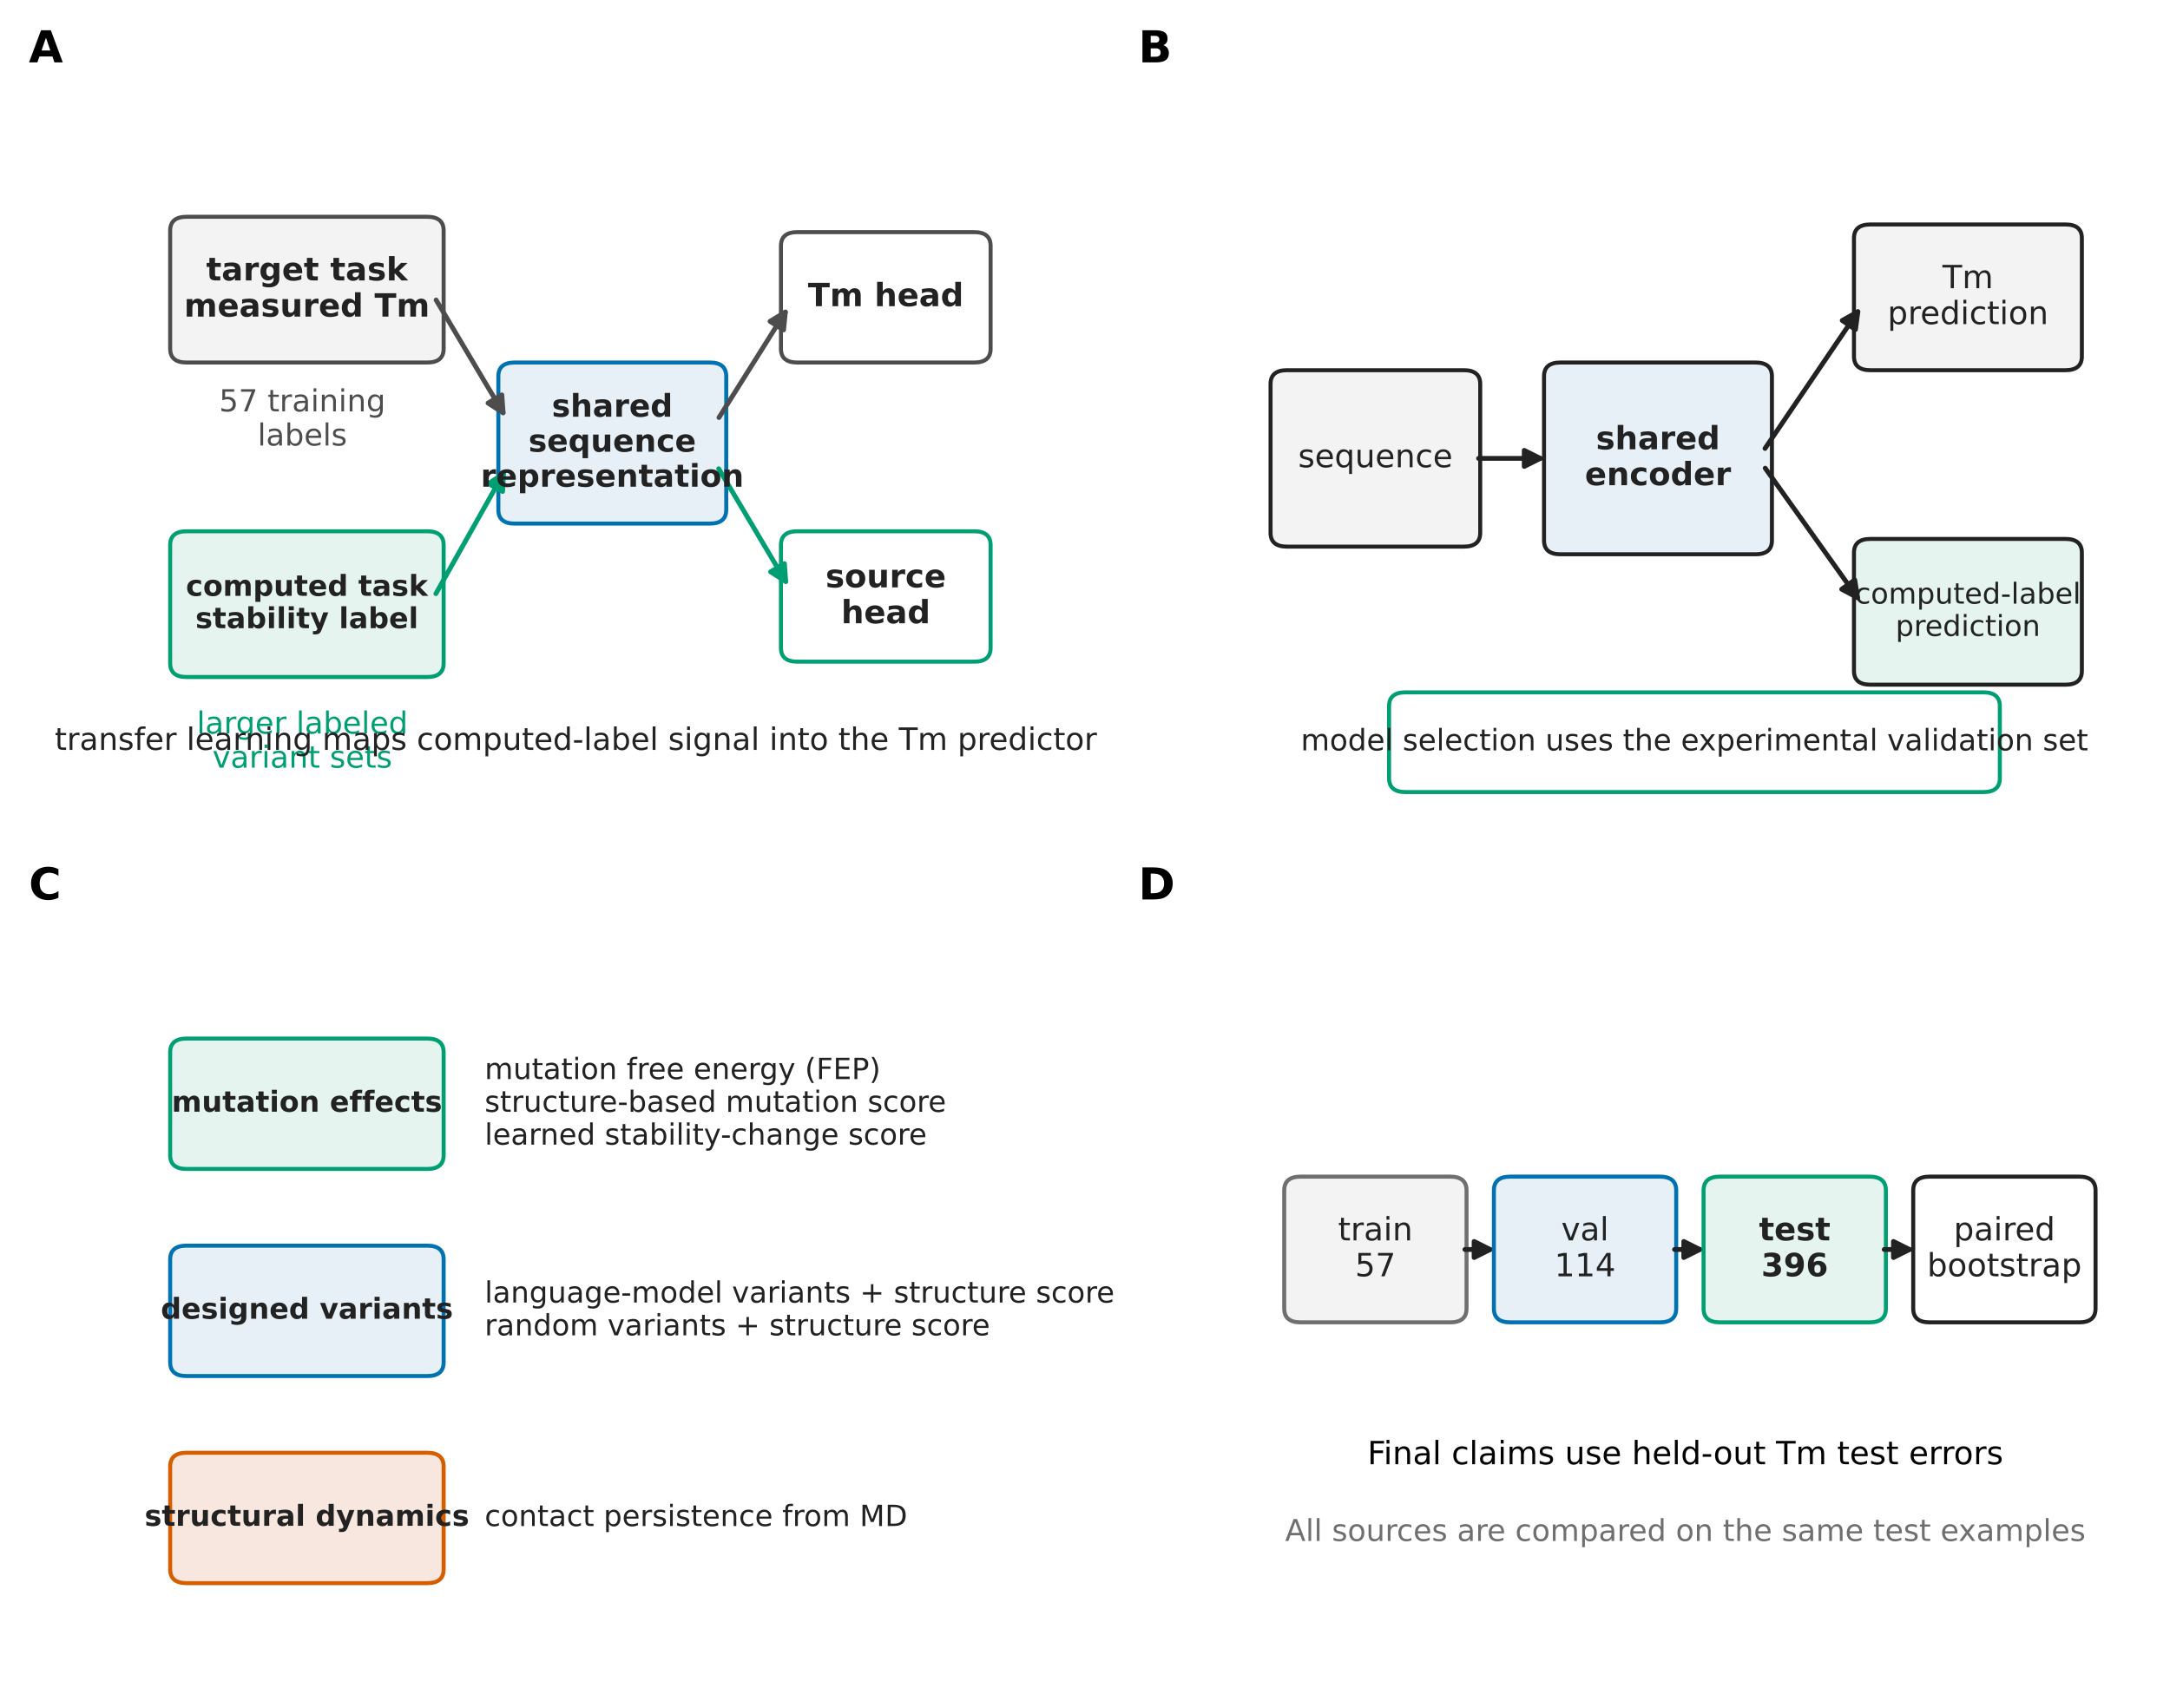
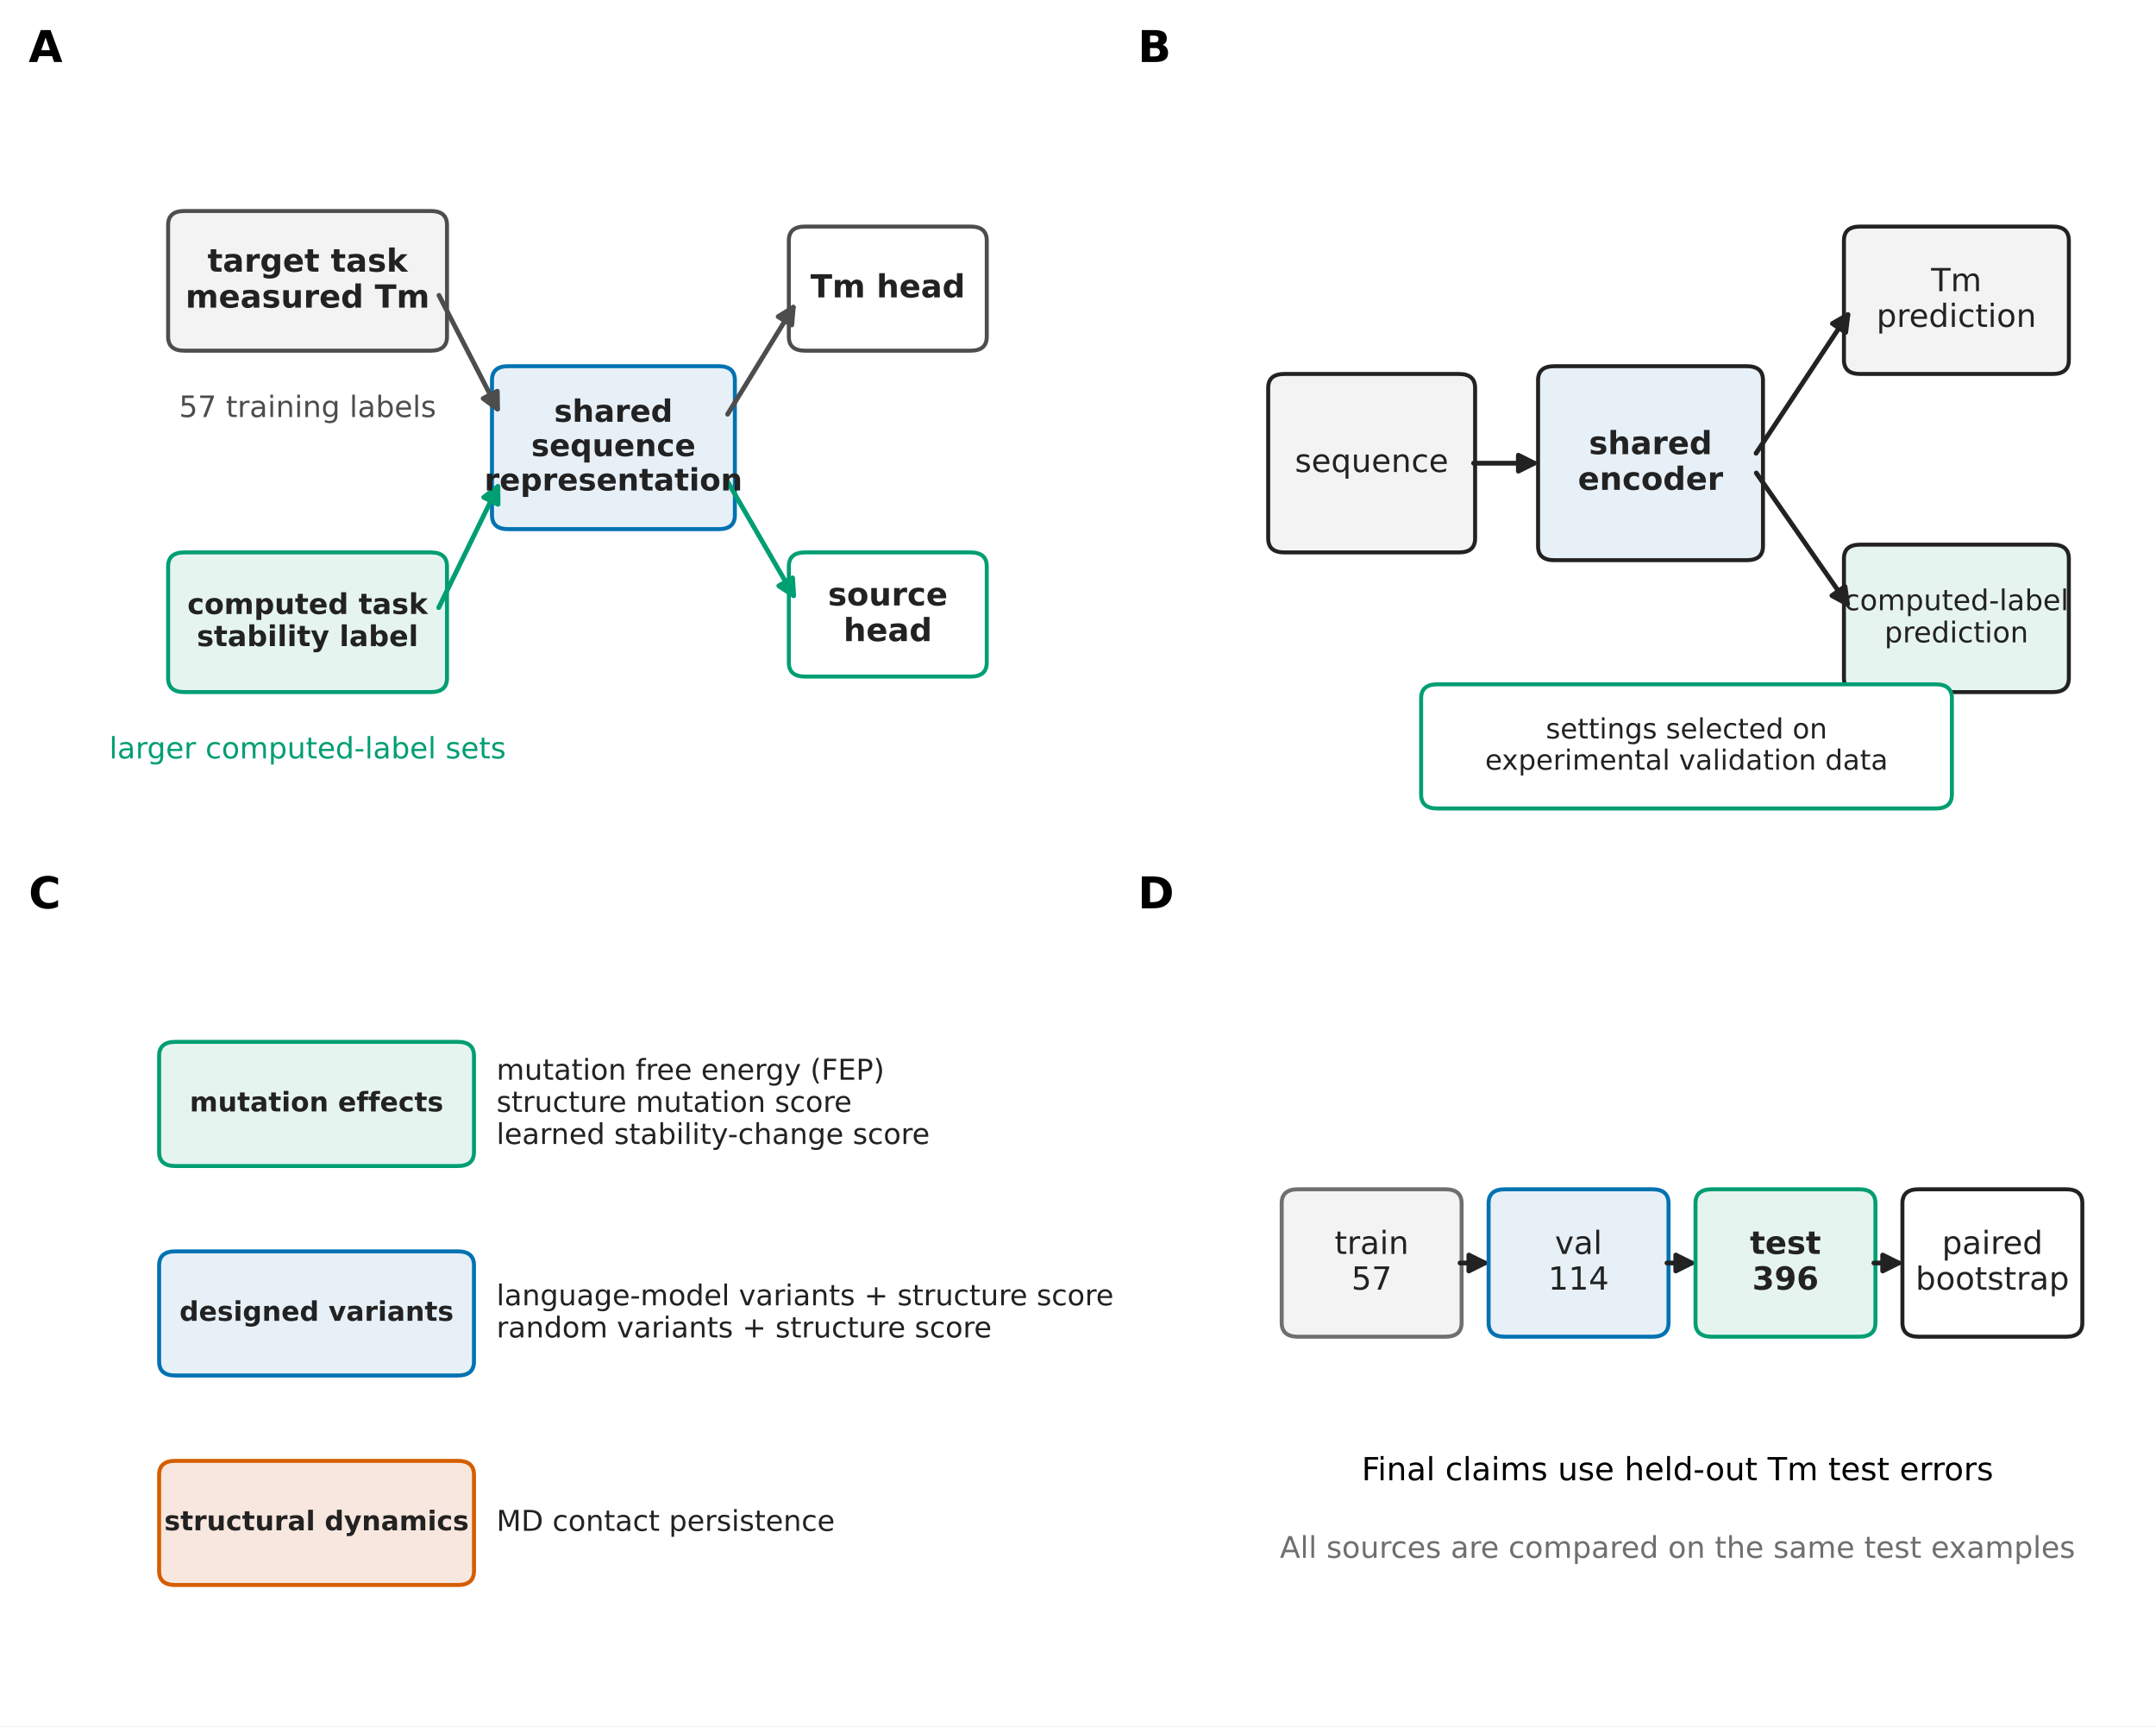
- <svg xmlns="http://www.w3.org/2000/svg" width="541.191pt" height="426pt" viewBox="0 0 541.191 426" version="1.1">
+ <svg xmlns="http://www.w3.org/2000/svg" width="541.211pt" height="433.2pt" viewBox="0 0 541.211 433.2" version="1.1">
  <defs>
    <style type="text/css">*{stroke-linejoin: round; stroke-linecap: butt}</style>
  </defs>
  <g id="figure_1">
    <g id="patch_1">
-       <path d="M 0 426  L 541.191 426  L 541.191 0  L 0 0  z " style="fill: #ffffff" />
+       <path d="M 0 433.2  L 541.211 433.2  L 541.211 0  L 0 0  z " style="fill: #ffffff" />
    </g>
    <g id="axes_1">
      <g id="patch_2">
-         <path d="M 29.935 210  L 257.285 210  L 257.285 18.679  L 29.935 18.679  z " style="fill: #ffffff" />
+         <path d="M 29.782 213.6  L 255.606 213.6  L 255.606 18.883  L 29.782 18.883  z " style="fill: #ffffff" />
      </g>
      <g id="patch_3">
-         <path d="M 46.532 90.424  L 106.552 90.424  Q 110.644 90.424 110.644 86.981  L 110.644 57.517  Q 110.644 54.073 106.552 54.073  L 46.532 54.073  Q 42.439 54.073 42.439 57.517  L 42.439 86.981  Q 42.439 90.424 46.532 90.424  z " clip-path="url(#pb1a5f4fd56)" style="fill: #f3f3f3; stroke: #4d4d4d; stroke-linejoin: miter" />
+         <path d="M 46.268 88.007  L 108.143 88.007  Q 112.208 88.007 112.208 84.502  L 112.208 56.463  Q 112.208 52.958 108.143 52.958  L 46.268 52.958  Q 42.203 52.958 42.203 56.463  L 42.203 84.502  Q 42.203 88.007 46.268 88.007  z " clip-path="url(#p931397385c)" style="fill: #f3f3f3; stroke: #4d4d4d; stroke-linejoin: miter" />
      </g>
      <g id="patch_4">
-         <path d="M 46.532 168.866  L 106.552 168.866  Q 110.644 168.866 110.644 165.422  L 110.644 135.959  Q 110.644 132.515 106.552 132.515  L 46.532 132.515  Q 42.439 132.515 42.439 135.959  L 42.439 165.422  Q 42.439 168.866 46.532 168.866  z " clip-path="url(#pb1a5f4fd56)" style="fill: #e6f4ef; stroke: #009e73; stroke-linejoin: miter" />
+         <path d="M 46.268 173.683  L 108.143 173.683  Q 112.208 173.683 112.208 170.178  L 112.208 142.139  Q 112.208 138.634 108.143 138.634  L 46.268 138.634  Q 42.203 138.634 42.203 142.139  L 42.203 170.178  Q 42.203 173.683 46.268 173.683  z " clip-path="url(#p931397385c)" style="fill: #e6f4ef; stroke: #009e73; stroke-linejoin: miter" />
      </g>
      <g id="patch_5">
-         <path d="M 128.378 130.602  L 177.031 130.602  Q 181.123 130.602 181.123 127.158  L 181.123 93.868  Q 181.123 90.424 177.031 90.424  L 128.378 90.424  Q 124.285 90.424 124.285 93.868  L 124.285 127.158  Q 124.285 130.602 128.378 130.602  z " clip-path="url(#pb1a5f4fd56)" style="fill: #e7f0f7; stroke: #0072b2; stroke-linejoin: miter" />
+         <path d="M 127.564 132.792  L 180.407 132.792  Q 184.472 132.792 184.472 129.287  L 184.472 95.407  Q 184.472 91.902 180.407 91.902  L 127.564 91.902  Q 123.499 91.902 123.499 95.407  L 123.499 129.287  Q 123.499 132.792 127.564 132.792  z " clip-path="url(#p931397385c)" style="fill: #e7f0f7; stroke: #0072b2; stroke-linejoin: miter" />
      </g>
      <g id="patch_6">
-         <path d="M 198.856 90.424  L 242.962 90.424  Q 247.055 90.424 247.055 86.981  L 247.055 61.344  Q 247.055 57.9 242.962 57.9  L 198.856 57.9  Q 194.764 57.9 194.764 61.344  L 194.764 86.981  Q 194.764 90.424 198.856 90.424  z " clip-path="url(#pb1a5f4fd56)" style="fill: #ffffff; stroke: #4d4d4d; stroke-linejoin: miter" />
+         <path d="M 202.086 88.007  L 243.637 88.007  Q 247.702 88.007 247.702 84.502  L 247.702 60.358  Q 247.702 56.853 243.637 56.853  L 202.086 56.853  Q 198.021 56.853 198.021 60.358  L 198.021 84.502  Q 198.021 88.007 202.086 88.007  z " clip-path="url(#p931397385c)" style="fill: #ffffff; stroke: #4d4d4d; stroke-linejoin: miter" />
      </g>
      <g id="patch_7">
-         <path d="M 198.856 165.039  L 242.962 165.039  Q 247.055 165.039 247.055 161.595  L 247.055 135.959  Q 247.055 132.515 242.962 132.515  L 198.856 132.515  Q 194.764 132.515 194.764 135.959  L 194.764 161.595  Q 194.764 165.039 198.856 165.039  z " clip-path="url(#pb1a5f4fd56)" style="fill: #ffffff; stroke: #009e73; stroke-linejoin: miter" />
+         <path d="M 202.086 169.788  L 243.637 169.788  Q 247.702 169.788 247.702 166.283  L 247.702 142.139  Q 247.702 138.634 243.637 138.634  L 202.086 138.634  Q 198.021 138.634 198.021 142.139  L 198.021 166.283  Q 198.021 169.788 202.086 169.788  z " clip-path="url(#p931397385c)" style="fill: #ffffff; stroke: #009e73; stroke-linejoin: miter" />
      </g>
      <g id="patch_8">
-         <path d="M 108.765 74.826  Q 117.464 89.467 125.478 102.955  " clip-path="url(#pb1a5f4fd56)" style="fill: none; stroke: #4d4d4d; stroke-width: 1.2; stroke-linecap: round" />
-         <path d="M 125.154 98.494  L 125.478 102.955  L 121.716 100.537  z " clip-path="url(#pb1a5f4fd56)" style="fill: #4d4d4d; stroke: #4d4d4d; stroke-width: 1.2; stroke-linecap: round" />
+         <path d="M 110.195 74.122  Q 117.853 88.98 124.897 102.645  " clip-path="url(#p931397385c)" style="fill: none; stroke: #4d4d4d; stroke-width: 1.2; stroke-linecap: round" />
+         <path d="M 124.842 98.173  L 124.897 102.645  L 121.286 100.005  z " clip-path="url(#p931397385c)" style="fill: #4d4d4d; stroke: #4d4d4d; stroke-width: 1.2; stroke-linecap: round" />
      </g>
      <g id="patch_9">
-         <path d="M 108.707 148.074  Q 117.465 132.514 125.566 118.123  " clip-path="url(#pb1a5f4fd56)" style="fill: none; stroke: #009e73; stroke-width: 1.2; stroke-linecap: round" />
-         <path d="M 121.861 120.628  L 125.566 118.123  L 125.346 122.59  z " clip-path="url(#pb1a5f4fd56)" style="fill: #009e73; stroke: #009e73; stroke-width: 1.2; stroke-linecap: round" />
+         <path d="M 110.136 152.491  Q 117.854 136.686 124.983 122.086  " clip-path="url(#p931397385c)" style="fill: none; stroke: #009e73; stroke-width: 1.2; stroke-linecap: round" />
+         <path d="M 121.431 124.803  L 124.983 122.086  L 125.025 126.558  z " clip-path="url(#p931397385c)" style="fill: #009e73; stroke: #009e73; stroke-width: 1.2; stroke-linecap: round" />
      </g>
      <g id="patch_10">
-         <path d="M 179.309 104.15  Q 187.944 90.424 195.864 77.834  " clip-path="url(#pb1a5f4fd56)" style="fill: none; stroke: #4d4d4d; stroke-width: 1.2; stroke-linecap: round" />
-         <path d="M 192.041 80.155  L 195.864 77.834  L 195.427 82.285  z " clip-path="url(#pb1a5f4fd56)" style="fill: #4d4d4d; stroke: #4d4d4d; stroke-width: 1.2; stroke-linecap: round" />
+         <path d="M 182.655 103.948  Q 191.248 89.953 199.138 77.101  " clip-path="url(#p931397385c)" style="fill: none; stroke: #4d4d4d; stroke-width: 1.2; stroke-linecap: round" />
+         <path d="M 195.341 79.463  L 199.138 77.101  L 198.75 81.556  z " clip-path="url(#p931397385c)" style="fill: #4d4d4d; stroke: #4d4d4d; stroke-width: 1.2; stroke-linecap: round" />
      </g>
      <g id="patch_11">
-         <path d="M 179.244 116.916  Q 187.943 131.557 195.957 145.045  " clip-path="url(#pb1a5f4fd56)" style="fill: none; stroke: #009e73; stroke-width: 1.2; stroke-linecap: round" />
-         <path d="M 195.633 140.585  L 195.957 145.045  L 192.194 142.628  z " clip-path="url(#pb1a5f4fd56)" style="fill: #009e73; stroke: #009e73; stroke-width: 1.2; stroke-linecap: round" />
+         <path d="M 182.59 120.785  Q 191.247 135.714 199.231 149.482  " clip-path="url(#p931397385c)" style="fill: none; stroke: #009e73; stroke-width: 1.2; stroke-linecap: round" />
+         <path d="M 198.954 145.018  L 199.231 149.482  L 195.494 147.025  z " clip-path="url(#p931397385c)" style="fill: #009e73; stroke: #009e73; stroke-width: 1.2; stroke-linecap: round" />
      </g>
      <g id="matplotlib.axis_1" />
      <g id="matplotlib.axis_2" />
      <g id="text_1">
-         <text style="font-weight: 700; font-size: 8px; font-family: 'DejaVu Sans'; fill: #222222" transform="translate(51.42561 69.94603)">target task</text>
-         <text style="font-weight: 700; font-size: 8px; font-family: 'DejaVu Sans'; fill: #222222" transform="translate(45.89499 78.96678)">measured Tm</text>
+         <text style="font-weight: 700; font-size: 8px; font-family: 'DejaVu Sans'; fill: #222222" transform="translate(52.08912 68.18)">target task</text>
+         <text style="font-weight: 700; font-size: 8px; font-family: 'DejaVu Sans'; fill: #222222" transform="translate(46.55849 77.20075)">measured Tm</text>
      </g>
      <g id="text_2">
-         <text style="font-weight: 700; font-size: 7.2px; font-family: 'DejaVu Sans'; fill: #222222" transform="translate(46.3643 148.6176)">computed task</text>
-         <text style="font-weight: 700; font-size: 7.2px; font-family: 'DejaVu Sans'; fill: #222222" transform="translate(48.73299 156.6801)">stability label</text>
+         <text style="font-weight: 700; font-size: 7.2px; font-family: 'DejaVu Sans'; fill: #222222" transform="translate(47.0278 154.0856)">computed task</text>
+         <text style="font-weight: 700; font-size: 7.2px; font-family: 'DejaVu Sans'; fill: #222222" transform="translate(49.39649 162.148)">stability label</text>
      </g>
      <g id="text_3">
-         <text style="font-weight: 700; font-size: 7.8px; font-family: 'DejaVu Sans'; fill: #222222" transform="translate(137.6149 103.931)">shared</text>
-         <text style="font-weight: 700; font-size: 7.8px; font-family: 'DejaVu Sans'; fill: #222222" transform="translate(131.7911 112.6653)">sequence</text>
-         <text style="font-weight: 700; font-size: 7.8px; font-family: 'DejaVu Sans'; fill: #222222" transform="translate(119.8803 121.3996)">representation</text>
+         <text style="font-weight: 700; font-size: 7.7px; font-family: 'DejaVu Sans'; fill: #222222" transform="translate(139.0896 105.8493)">shared</text>
+         <text style="font-weight: 700; font-size: 7.7px; font-family: 'DejaVu Sans'; fill: #222222" transform="translate(133.3404 114.4716)">sequence</text>
+         <text style="font-weight: 700; font-size: 7.7px; font-family: 'DejaVu Sans'; fill: #222222" transform="translate(121.5823 123.094)">representation</text>
      </g>
      <g id="text_4">
-         <text style="font-weight: 700; font-size: 8px; font-family: 'DejaVu Sans'; text-anchor: middle; fill: #222222" x="220.909" y="76.37" transform="rotate(-0 220.9093 76.36961)">Tm head</text>
+         <text style="font-weight: 700; font-size: 8px; font-family: 'DejaVu Sans'; text-anchor: middle; fill: #222222" x="222.862" y="74.638" transform="rotate(-0 222.8617 74.63754)">Tm head</text>
      </g>
      <g id="text_5">
-         <text style="font-weight: 700; font-size: 8px; font-family: 'DejaVu Sans'; fill: #222222" transform="translate(205.8762 146.5054)">source</text>
-         <text style="font-weight: 700; font-size: 8px; font-family: 'DejaVu Sans'; fill: #222222" transform="translate(209.7862 155.4636)">head</text>
+         <text style="font-weight: 700; font-size: 8px; font-family: 'DejaVu Sans'; fill: #222222" transform="translate(207.8286 151.9394)">source</text>
+         <text style="font-weight: 700; font-size: 8px; font-family: 'DejaVu Sans'; fill: #222222" transform="translate(211.7386 160.8976)">head</text>
      </g>
      <g id="text_6">
-         <text style="font-size: 7.6px; font-family: 'DejaVu Sans'; fill: #4d4d4d" transform="translate(54.64108 102.6153)">57 training</text>
-         <text style="font-size: 7.6px; font-family: 'DejaVu Sans'; fill: #4d4d4d" transform="translate(64.23489 111.1256)">labels</text>
+         <text style="font-size: 7.4px; font-family: 'DejaVu Sans'; text-anchor: middle; fill: #4d4d4d" x="77.205" y="104.653" transform="rotate(-0 77.20537 104.653)">57 training labels</text>
      </g>
      <g id="text_7">
-         <text style="font-size: 7.6px; font-family: 'DejaVu Sans'; fill: #009e73" transform="translate(49.06339 182.9698)">larger labeled</text>
-         <text style="font-size: 7.6px; font-family: 'DejaVu Sans'; fill: #009e73" transform="translate(52.98808 191.4802)">variant sets</text>
+         <text style="font-size: 7.4px; font-family: 'DejaVu Sans'; text-anchor: middle; fill: #009e73" x="77.205" y="190.328" transform="rotate(-0 77.20537 190.3283)">larger computed-label sets</text>
      </g>
      <g id="text_8">
-         <text style="font-size: 7.7px; font-family: 'DejaVu Sans'; text-anchor: middle; fill: #222222" x="143.61" y="187.041" transform="rotate(-0 143.6102 187.0411)">transfer learning maps computed-label signal into the Tm predictor</text>
-       </g>
-       <g id="text_9">
        <text style="font-weight: 700; font-size: 11px; font-family: 'DejaVu Sans'; text-anchor: start" x="7.2" y="15.558" transform="rotate(-0 7.2 15.55828)">A</text>
      </g>
    </g>
    <g id="axes_2">
      <g id="patch_12">
-         <path d="M 306.64 210  L 533.991 210  L 533.991 18.679  L 306.64 18.679  z " style="fill: #ffffff" />
+         <path d="M 308.187 213.6  L 534.011 213.6  L 534.011 18.883  L 308.187 18.883  z " style="fill: #ffffff" />
      </g>
      <g id="patch_13">
-         <path d="M 320.964 136.341  L 365.07 136.341  Q 369.162 136.341 369.162 132.897  L 369.162 95.781  Q 369.162 92.338 365.07 92.338  L 320.964 92.338  Q 316.871 92.338 316.871 95.781  L 316.871 132.897  Q 316.871 136.341 320.964 136.341  z " clip-path="url(#pa512a27729)" style="fill: #f3f3f3; stroke: #222222; stroke-linejoin: miter" />
+         <path d="M 322.414 138.634  L 366.224 138.634  Q 370.289 138.634 370.289 135.129  L 370.289 97.354  Q 370.289 93.849 366.224 93.849  L 322.414 93.849  Q 318.349 93.849 318.349 97.354  L 318.349 135.129  Q 318.349 138.634 322.414 138.634  z " clip-path="url(#p88da76919d)" style="fill: #f3f3f3; stroke: #222222; stroke-linejoin: miter" />
      </g>
      <g id="patch_14">
-         <path d="M 389.169 138.254  L 437.822 138.254  Q 441.914 138.254 441.914 134.811  L 441.914 93.868  Q 441.914 90.424 437.822 90.424  L 389.169 90.424  Q 385.076 90.424 385.076 93.868  L 385.076 134.811  Q 385.076 138.254 389.169 138.254  z " clip-path="url(#pa512a27729)" style="fill: #e7f0f7; stroke: #222222; stroke-linejoin: miter" />
+         <path d="M 390.161 140.581  L 438.487 140.581  Q 442.552 140.581 442.552 137.076  L 442.552 95.407  Q 442.552 91.902 438.487 91.902  L 390.161 91.902  Q 386.096 91.902 386.096 95.407  L 386.096 137.076  Q 386.096 140.581 390.161 140.581  z " clip-path="url(#p88da76919d)" style="fill: #e7f0f7; stroke: #222222; stroke-linejoin: miter" />
      </g>
      <g id="patch_15">
-         <path d="M 466.468 92.338  L 515.121 92.338  Q 519.213 92.338 519.213 88.894  L 519.213 59.43  Q 519.213 55.987 515.121 55.987  L 466.468 55.987  Q 462.375 55.987 462.375 59.43  L 462.375 88.894  Q 462.375 92.338 466.468 92.338  z " clip-path="url(#pa512a27729)" style="fill: #f3f3f3; stroke: #222222; stroke-linejoin: miter" />
+         <path d="M 466.941 93.849  L 515.267 93.849  Q 519.332 93.849 519.332 90.344  L 519.332 60.358  Q 519.332 56.853 515.267 56.853  L 466.941 56.853  Q 462.876 56.853 462.876 60.358  L 462.876 90.344  Q 462.876 93.849 466.941 93.849  z " clip-path="url(#p88da76919d)" style="fill: #f3f3f3; stroke: #222222; stroke-linejoin: miter" />
      </g>
      <g id="patch_16">
-         <path d="M 466.468 170.779  L 515.121 170.779  Q 519.213 170.779 519.213 167.335  L 519.213 137.872  Q 519.213 134.428 515.121 134.428  L 466.468 134.428  Q 462.375 134.428 462.375 137.872  L 462.375 167.335  Q 462.375 170.779 466.468 170.779  z " clip-path="url(#pa512a27729)" style="fill: #e6f4ef; stroke: #222222; stroke-linejoin: miter" />
+         <path d="M 466.941 173.683  L 515.267 173.683  Q 519.332 173.683 519.332 170.178  L 519.332 140.191  Q 519.332 136.686 515.267 136.686  L 466.941 136.686  Q 462.876 136.686 462.876 140.191  L 462.876 170.178  Q 462.876 173.683 466.941 173.683  z " clip-path="url(#p88da76919d)" style="fill: #e6f4ef; stroke: #222222; stroke-linejoin: miter" />
      </g>
      <g id="patch_17">
-         <path d="M 368.752 114.339  Q 377.118 114.339 384.143 114.339  " clip-path="url(#pa512a27729)" style="fill: none; stroke: #222222; stroke-width: 1.2; stroke-linecap: round" />
-         <path d="M 380.143 112.339  L 384.143 114.339  L 380.143 116.339  z " clip-path="url(#pa512a27729)" style="fill: #222222; stroke: #222222; stroke-width: 1.2; stroke-linecap: round" />
+         <path d="M 369.903 116.241  Q 378.195 116.241 385.145 116.241  " clip-path="url(#p88da76919d)" style="fill: none; stroke: #222222; stroke-width: 1.2; stroke-linecap: round" />
+         <path d="M 381.145 114.241  L 385.145 116.241  L 381.145 118.241  z " clip-path="url(#p88da76919d)" style="fill: #222222; stroke: #222222; stroke-width: 1.2; stroke-linecap: round" />
      </g>
      <g id="patch_18">
-         <path d="M 440.19 111.855  Q 452.145 94.25 463.346 77.754  " clip-path="url(#pa512a27729)" style="fill: none; stroke: #222222; stroke-width: 1.2; stroke-linecap: round" />
-         <path d="M 459.445 79.94  L 463.346 77.754  L 462.754 82.187  z " clip-path="url(#pa512a27729)" style="fill: #222222; stroke: #222222; stroke-width: 1.2; stroke-linecap: round" />
+         <path d="M 440.821 113.743  Q 452.714 95.797 463.866 78.969  " clip-path="url(#p88da76919d)" style="fill: none; stroke: #222222; stroke-width: 1.2; stroke-linecap: round" />
+         <path d="M 459.989 81.199  L 463.866 78.969  L 463.323 83.409  z " clip-path="url(#p88da76919d)" style="fill: #222222; stroke: #222222; stroke-width: 1.2; stroke-linecap: round" />
      </g>
      <g id="patch_19">
-         <path d="M 440.244 116.78  Q 452.144 133.471 463.265 149.069  " clip-path="url(#pa512a27729)" style="fill: none; stroke: #222222; stroke-width: 1.2; stroke-linecap: round" />
-         <path d="M 462.572 144.651  L 463.265 149.069  L 459.315 146.973  z " clip-path="url(#pa512a27729)" style="fill: #222222; stroke: #222222; stroke-width: 1.2; stroke-linecap: round" />
+         <path d="M 440.88 118.706  Q 452.714 135.713 463.782 151.619  " clip-path="url(#p88da76919d)" style="fill: none; stroke: #222222; stroke-width: 1.2; stroke-linecap: round" />
+         <path d="M 463.139 147.193  L 463.782 151.619  L 459.856 149.478  z " clip-path="url(#p88da76919d)" style="fill: #222222; stroke: #222222; stroke-width: 1.2; stroke-linecap: round" />
      </g>
      <g id="patch_20">
-         <path d="M 350.519 197.564  L 494.659 197.564  Q 498.752 197.564 498.752 194.12  L 498.752 176.136  Q 498.752 172.692 494.659 172.692  L 350.519 172.692  Q 346.427 172.692 346.427 176.136  L 346.427 194.12  Q 346.427 197.564 350.519 197.564  z " clip-path="url(#pa512a27729)" style="fill: #ffffff; stroke: #009e73; stroke-linejoin: miter" />
+         <path d="M 360.804 202.89  L 485.91 202.89  Q 489.975 202.89 489.975 199.385  L 489.975 175.24  Q 489.975 171.735 485.91 171.735  L 360.804 171.735  Q 356.739 171.735 356.739 175.24  L 356.739 199.385  Q 356.739 202.89 360.804 202.89  z " clip-path="url(#p88da76919d)" style="fill: #ffffff; stroke: #009e73; stroke-linejoin: miter" />
      </g>
      <g id="matplotlib.axis_3" />
      <g id="matplotlib.axis_4" />
+       <g id="text_9">
+         <text style="font-size: 8px; font-family: 'DejaVu Sans'; text-anchor: middle; fill: #222222" x="344.319" y="118.449" transform="rotate(-0 344.3189 118.4488)">sequence</text>
+       </g>
      <g id="text_10">
-         <text style="font-size: 8px; font-family: 'DejaVu Sans'; text-anchor: middle; fill: #222222" x="343.017" y="116.547" transform="rotate(-0 343.0165 116.5469)">sequence</text>
+         <text style="font-weight: 700; font-size: 8px; font-family: 'DejaVu Sans'; fill: #222222" transform="translate(398.848 113.9696)">shared</text>
+         <text style="font-weight: 700; font-size: 8px; font-family: 'DejaVu Sans'; fill: #222222" transform="translate(396.0955 122.9279)">encoder</text>
      </g>
      <g id="text_11">
-         <text style="font-weight: 700; font-size: 8px; font-family: 'DejaVu Sans'; fill: #222222" transform="translate(398.0189 112.0677)">shared</text>
-         <text style="font-weight: 700; font-size: 8px; font-family: 'DejaVu Sans'; fill: #222222" transform="translate(395.2664 121.026)">encoder</text>
+         <text style="font-size: 8px; font-family: 'DejaVu Sans'; fill: #222222" transform="translate(484.765 73.07916)">Tm</text>
+         <text style="font-size: 8px; font-family: 'DejaVu Sans'; fill: #222222" transform="translate(471.0375 82.03741)">prediction</text>
      </g>
      <g id="text_12">
-         <text style="font-size: 8px; font-family: 'DejaVu Sans'; fill: #222222" transform="translate(484.4549 71.89048)">Tm</text>
-         <text style="font-size: 8px; font-family: 'DejaVu Sans'; fill: #222222" transform="translate(470.7274 80.84873)">prediction</text>
+         <text style="font-size: 7.2px; font-family: 'DejaVu Sans'; fill: #222222" transform="translate(462.931 153.1401)">computed-label</text>
+         <text style="font-size: 7.2px; font-family: 'DejaVu Sans'; fill: #222222" transform="translate(473.0441 161.2025)">prediction</text>
      </g>
      <g id="text_13">
-         <text style="font-size: 7.2px; font-family: 'DejaVu Sans'; fill: #222222" transform="translate(462.6209 150.559)">computed-label</text>
-         <text style="font-size: 7.2px; font-family: 'DejaVu Sans'; fill: #222222" transform="translate(472.7341 158.6214)">prediction</text>
+         <text style="font-size: 7px; font-family: 'DejaVu Sans'; fill: #222222" transform="translate(388.0411 185.3251)">settings selected on</text>
+         <text style="font-size: 7px; font-family: 'DejaVu Sans'; fill: #222222" transform="translate(372.7959 193.1636)">experimental validation data</text>
      </g>
      <g id="text_14">
-         <text style="font-size: 7.4px; font-family: 'DejaVu Sans'; text-anchor: middle; fill: #222222" x="422.589" y="187.17" transform="rotate(-0 422.5892 187.1698)">model selection uses the experimental validation set</text>
-       </g>
-       <g id="text_15">
-         <text style="font-weight: 700; font-size: 11px; font-family: 'DejaVu Sans'; text-anchor: start" x="283.905" y="15.558" transform="rotate(-0 283.9054 15.55828)">B</text>
+         <text style="font-weight: 700; font-size: 11px; font-family: 'DejaVu Sans'; text-anchor: start" x="285.605" y="15.558" transform="rotate(-0 285.6047 15.55828)">B</text>
      </g>
    </g>
    <g id="axes_3">
      <g id="patch_21">
-         <path d="M 29.935 418.8  L 257.285 418.8  L 257.285 227.479  L 29.935 227.479  z " style="fill: #ffffff" />
+         <path d="M 29.782 426  L 255.606 426  L 255.606 231.283  L 29.782 231.283  z " style="fill: #ffffff" />
      </g>
      <g id="patch_22">
-         <path d="M 46.532 291.572  L 106.552 291.572  Q 110.644 291.572 110.644 288.128  L 110.644 262.491  Q 110.644 259.047 106.552 259.047  L 46.532 259.047  Q 42.439 259.047 42.439 262.491  L 42.439 288.128  Q 42.439 291.572 46.532 291.572  z " clip-path="url(#p64bd6893ac)" style="fill: #e6f4ef; stroke: #009e73; stroke-linejoin: miter" />
+         <path d="M 44.009 292.619  L 114.918 292.619  Q 118.983 292.619 118.983 289.114  L 118.983 264.969  Q 118.983 261.464 114.918 261.464  L 44.009 261.464  Q 39.944 261.464 39.944 264.969  L 39.944 289.114  Q 39.944 292.619 44.009 292.619  z " clip-path="url(#pb6fe76b727)" style="fill: #e6f4ef; stroke: #009e73; stroke-linejoin: miter" />
      </g>
      <g id="patch_23">
-         <path d="M 46.532 343.228  L 106.552 343.228  Q 110.644 343.228 110.644 339.784  L 110.644 314.147  Q 110.644 310.704 106.552 310.704  L 46.532 310.704  Q 42.439 310.704 42.439 314.147  L 42.439 339.784  Q 42.439 343.228 46.532 343.228  z " clip-path="url(#p64bd6893ac)" style="fill: #e7f0f7; stroke: #0072b2; stroke-linejoin: miter" />
+         <path d="M 44.009 345.192  L 114.918 345.192  Q 118.983 345.192 118.983 341.687  L 118.983 317.542  Q 118.983 314.038 114.918 314.038  L 44.009 314.038  Q 39.944 314.038 39.944 317.542  L 39.944 341.687  Q 39.944 345.192 44.009 345.192  z " clip-path="url(#pb6fe76b727)" style="fill: #e7f0f7; stroke: #0072b2; stroke-linejoin: miter" />
      </g>
      <g id="patch_24">
-         <path d="M 46.532 394.884  L 106.552 394.884  Q 110.644 394.884 110.644 391.441  L 110.644 365.804  Q 110.644 362.36 106.552 362.36  L 46.532 362.36  Q 42.439 362.36 42.439 365.804  L 42.439 391.441  Q 42.439 394.884 46.532 394.884  z " clip-path="url(#p64bd6893ac)" style="fill: #f8e7df; stroke: #d55e00; stroke-linejoin: miter" />
+         <path d="M 44.009 397.766  L 114.918 397.766  Q 118.983 397.766 118.983 394.261  L 118.983 370.116  Q 118.983 366.611 114.918 366.611  L 44.009 366.611  Q 39.944 366.611 39.944 370.116  L 39.944 394.261  Q 39.944 397.766 44.009 397.766  z " clip-path="url(#pb6fe76b727)" style="fill: #f8e7df; stroke: #d55e00; stroke-linejoin: miter" />
      </g>
      <g id="matplotlib.axis_5" />
      <g id="matplotlib.axis_6" />
+       <g id="text_15">
+         <text style="font-weight: 700; font-size: 6.8px; font-family: 'DejaVu Sans'; text-anchor: middle; fill: #222222" x="79.464" y="278.918" transform="rotate(-0 79.4636 278.9178)">mutation effects</text>
+       </g>
      <g id="text_16">
-         <text style="font-weight: 700; font-size: 7.2px; font-family: 'DejaVu Sans'; text-anchor: middle; fill: #222222" x="76.542" y="277.296" transform="rotate(-0 76.54186 277.296)">mutation effects</text>
+         <text style="font-size: 7.2px; font-family: 'DejaVu Sans'; fill: #222222" transform="translate(124.6284 270.9657)">mutation free energy (FEP)</text>
+         <text style="font-size: 7.2px; font-family: 'DejaVu Sans'; fill: #222222" transform="translate(124.6284 279.0281)">structure mutation score</text>
+         <text style="font-size: 7.2px; font-family: 'DejaVu Sans'; fill: #222222" transform="translate(124.6284 287.0906)">learned stability-change score</text>
      </g>
      <g id="text_17">
-         <text style="font-size: 7.3px; font-family: 'DejaVu Sans'; fill: #222222" transform="translate(120.8752 269.1492)">mutation free energy (FEP)</text>
-         <text style="font-size: 7.3px; font-family: 'DejaVu Sans'; fill: #222222" transform="translate(120.8752 277.3236)">structure-based mutation score</text>
-         <text style="font-size: 7.3px; font-family: 'DejaVu Sans'; fill: #222222" transform="translate(120.8752 285.498)">learned stability-change score</text>
+         <text style="font-weight: 700; font-size: 6.8px; font-family: 'DejaVu Sans'; text-anchor: middle; fill: #222222" x="79.464" y="331.465" transform="rotate(-0 79.4636 331.4647)">designed variants</text>
      </g>
      <g id="text_18">
-         <text style="font-weight: 700; font-size: 7.2px; font-family: 'DejaVu Sans'; text-anchor: middle; fill: #222222" x="76.542" y="328.924" transform="rotate(-0 76.54186 328.9244)">designed variants</text>
+         <text style="font-size: 7.2px; font-family: 'DejaVu Sans'; fill: #222222" transform="translate(124.6284 327.5704)">language-model variants + structure score</text>
+         <text style="font-size: 7.2px; font-family: 'DejaVu Sans'; fill: #222222" transform="translate(124.6284 335.6328)">random variants + structure score</text>
      </g>
      <g id="text_19">
-         <text style="font-size: 7.3px; font-family: 'DejaVu Sans'; fill: #222222" transform="translate(120.8752 324.8929)">language-model variants + structure score</text>
-         <text style="font-size: 7.3px; font-family: 'DejaVu Sans'; fill: #222222" transform="translate(120.8752 333.0673)">random variants + structure score</text>
+         <text style="font-weight: 700; font-size: 6.8px; font-family: 'DejaVu Sans'; text-anchor: middle; fill: #222222" x="79.464" y="384.038" transform="rotate(-0 79.4636 384.0381)">structural dynamics</text>
      </g>
      <g id="text_20">
-         <text style="font-weight: 700; font-size: 7.2px; font-family: 'DejaVu Sans'; text-anchor: middle; fill: #222222" x="76.542" y="380.581" transform="rotate(-0 76.54186 380.5809)">structural dynamics</text>
+         <text style="font-size: 7.2px; font-family: 'DejaVu Sans'; text-anchor: start; fill: #222222" x="124.628" y="384.175" transform="rotate(-0 124.6284 384.1751)">MD contact persistence</text>
      </g>
      <g id="text_21">
-         <text style="font-size: 7.3px; font-family: 'DejaVu Sans'; text-anchor: start; fill: #222222" x="120.875" y="380.637" transform="rotate(-0 120.8752 380.6366)">contact persistence from MD</text>
-       </g>
-       <g id="text_22">
-         <text style="font-weight: 700; font-size: 11px; font-family: 'DejaVu Sans'; text-anchor: start" x="7.2" y="224.358" transform="rotate(-0 7.2 224.3583)">C</text>
+         <text style="font-weight: 700; font-size: 11px; font-family: 'DejaVu Sans'; text-anchor: start" x="7.2" y="227.958" transform="rotate(-0 7.2 227.9583)">C</text>
      </g>
    </g>
    <g id="axes_4">
      <g id="patch_25">
-         <path d="M 306.64 418.8  L 533.991 418.8  L 533.991 227.479  L 306.64 227.479  z " style="fill: #ffffff" />
+         <path d="M 308.187 426  L 534.011 426  L 534.011 231.283  L 308.187 231.283  z " style="fill: #ffffff" />
      </g>
      <g id="patch_26">
-         <path d="M 324.374 329.836  L 361.659 329.836  Q 365.752 329.836 365.752 326.392  L 365.752 296.928  Q 365.752 293.485 361.659 293.485  L 324.374 293.485  Q 320.281 293.485 320.281 296.928  L 320.281 326.392  Q 320.281 329.836 324.374 329.836  z " clip-path="url(#p3ad671ea09)" style="fill: #f3f3f3; stroke: #6f6f6f; stroke-linejoin: miter" />
+         <path d="M 325.801 335.456  L 362.836 335.456  Q 366.901 335.456 366.901 331.951  L 366.901 301.965  Q 366.901 298.46 362.836 298.46  L 325.801 298.46  Q 321.737 298.46 321.737 301.965  L 321.737 331.951  Q 321.737 335.456 325.801 335.456  z " clip-path="url(#p71bb1a9951)" style="fill: #f3f3f3; stroke: #6f6f6f; stroke-linejoin: miter" />
      </g>
      <g id="patch_27">
-         <path d="M 365.342 311.66  Q 369.162 311.66 371.64 311.66  " clip-path="url(#p3ad671ea09)" style="fill: none; stroke: #222222; stroke-width: 1.2; stroke-linecap: round" />
-         <path d="M 367.64 309.66  L 371.64 311.66  L 367.64 313.66  z " clip-path="url(#p3ad671ea09)" style="fill: #222222; stroke: #222222; stroke-width: 1.2; stroke-linecap: round" />
+         <path d="M 366.514 316.958  Q 370.289 316.958 372.721 316.958  " clip-path="url(#p71bb1a9951)" style="fill: none; stroke: #222222; stroke-width: 1.2; stroke-linecap: round" />
+         <path d="M 368.721 314.958  L 372.721 316.958  L 368.721 318.958  z " clip-path="url(#p71bb1a9951)" style="fill: #222222; stroke: #222222; stroke-width: 1.2; stroke-linecap: round" />
      </g>
      <g id="patch_28">
-         <path d="M 376.664 329.836  L 413.95 329.836  Q 418.042 329.836 418.042 326.392  L 418.042 296.928  Q 418.042 293.485 413.95 293.485  L 376.664 293.485  Q 372.572 293.485 372.572 296.928  L 372.572 326.392  Q 372.572 329.836 376.664 329.836  z " clip-path="url(#p3ad671ea09)" style="fill: #e7f0f7; stroke: #0072b2; stroke-linejoin: miter" />
+         <path d="M 377.741 335.456  L 414.776 335.456  Q 418.841 335.456 418.841 331.951  L 418.841 301.965  Q 418.841 298.46 414.776 298.46  L 377.741 298.46  Q 373.676 298.46 373.676 301.965  L 373.676 331.951  Q 373.676 335.456 377.741 335.456  z " clip-path="url(#p71bb1a9951)" style="fill: #e7f0f7; stroke: #0072b2; stroke-linejoin: miter" />
      </g>
      <g id="patch_29">
-         <path d="M 417.633 311.66  Q 421.453 311.66 423.931 311.66  " clip-path="url(#p3ad671ea09)" style="fill: none; stroke: #222222; stroke-width: 1.2; stroke-linecap: round" />
-         <path d="M 419.931 309.66  L 423.931 311.66  L 419.931 313.66  z " clip-path="url(#p3ad671ea09)" style="fill: #222222; stroke: #222222; stroke-width: 1.2; stroke-linecap: round" />
+         <path d="M 418.454 316.958  Q 422.228 316.958 424.661 316.958  " clip-path="url(#p71bb1a9951)" style="fill: none; stroke: #222222; stroke-width: 1.2; stroke-linecap: round" />
+         <path d="M 420.661 314.958  L 424.661 316.958  L 420.661 318.958  z " clip-path="url(#p71bb1a9951)" style="fill: #222222; stroke: #222222; stroke-width: 1.2; stroke-linecap: round" />
      </g>
      <g id="patch_30">
-         <path d="M 428.955 329.836  L 466.24 329.836  Q 470.333 329.836 470.333 326.392  L 470.333 296.928  Q 470.333 293.485 466.24 293.485  L 428.955 293.485  Q 424.863 293.485 424.863 296.928  L 424.863 326.392  Q 424.863 329.836 428.955 329.836  z " clip-path="url(#p3ad671ea09)" style="fill: #e6f4ef; stroke: #009e73; stroke-linejoin: miter" />
+         <path d="M 429.68 335.456  L 466.715 335.456  Q 470.78 335.456 470.78 331.951  L 470.78 301.965  Q 470.78 298.46 466.715 298.46  L 429.68 298.46  Q 425.615 298.46 425.615 301.965  L 425.615 331.951  Q 425.615 335.456 429.68 335.456  z " clip-path="url(#p71bb1a9951)" style="fill: #e6f4ef; stroke: #009e73; stroke-linejoin: miter" />
      </g>
      <g id="patch_31">
-         <path d="M 469.923 311.66  Q 473.743 311.66 476.221 311.66  " clip-path="url(#p3ad671ea09)" style="fill: none; stroke: #222222; stroke-width: 1.2; stroke-linecap: round" />
-         <path d="M 472.221 309.66  L 476.221 311.66  L 472.221 313.66  z " clip-path="url(#p3ad671ea09)" style="fill: #222222; stroke: #222222; stroke-width: 1.2; stroke-linecap: round" />
+         <path d="M 470.393 316.958  Q 474.168 316.958 476.6 316.958  " clip-path="url(#p71bb1a9951)" style="fill: none; stroke: #222222; stroke-width: 1.2; stroke-linecap: round" />
+         <path d="M 472.6 314.958  L 476.6 316.958  L 472.6 318.958  z " clip-path="url(#p71bb1a9951)" style="fill: #222222; stroke: #222222; stroke-width: 1.2; stroke-linecap: round" />
      </g>
      <g id="patch_32">
-         <path d="M 481.246 329.836  L 518.531 329.836  Q 522.623 329.836 522.623 326.392  L 522.623 296.928  Q 522.623 293.485 518.531 293.485  L 481.246 293.485  Q 477.153 293.485 477.153 296.928  L 477.153 326.392  Q 477.153 329.836 481.246 329.836  z " clip-path="url(#p3ad671ea09)" style="fill: #ffffff; stroke: #222222; stroke-linejoin: miter" />
+         <path d="M 481.62 335.456  L 518.655 335.456  Q 522.72 335.456 522.72 331.951  L 522.72 301.965  Q 522.72 298.46 518.655 298.46  L 481.62 298.46  Q 477.555 298.46 477.555 301.965  L 477.555 331.951  Q 477.555 335.456 481.62 335.456  z " clip-path="url(#p71bb1a9951)" style="fill: #ffffff; stroke: #222222; stroke-linejoin: miter" />
      </g>
      <g id="matplotlib.axis_7" />
      <g id="matplotlib.axis_8" />
+       <g id="text_22">
+         <text style="font-size: 8px; font-family: 'DejaVu Sans'; fill: #222222" transform="translate(335.0089 314.6866)">train</text>
+         <text style="font-size: 8px; font-family: 'DejaVu Sans'; fill: #222222" transform="translate(339.2289 323.6449)">57</text>
+       </g>
      <g id="text_23">
-         <text style="font-size: 8px; font-family: 'DejaVu Sans'; fill: #222222" transform="translate(333.7065 309.3885)">train</text>
-         <text style="font-size: 8px; font-family: 'DejaVu Sans'; fill: #222222" transform="translate(337.9265 318.3468)">57</text>
+         <text style="font-size: 8px; font-family: 'DejaVu Sans'; fill: #222222" transform="translate(390.3284 314.6866)">val</text>
+         <text style="font-size: 8px; font-family: 'DejaVu Sans'; fill: #222222" transform="translate(388.6234 323.6449)">114</text>
      </g>
      <g id="text_24">
-         <text style="font-size: 8px; font-family: 'DejaVu Sans'; fill: #222222" transform="translate(389.3771 309.3885)">val</text>
-         <text style="font-size: 8px; font-family: 'DejaVu Sans'; fill: #222222" transform="translate(387.6721 318.3468)">114</text>
+         <text style="font-weight: 700; font-size: 8px; font-family: 'DejaVu Sans'; fill: #222222" transform="translate(439.2803 314.6866)">test</text>
+         <text style="font-weight: 700; font-size: 8px; font-family: 'DejaVu Sans'; fill: #222222" transform="translate(439.8484 323.6449)">396</text>
      </g>
      <g id="text_25">
-         <text style="font-weight: 700; font-size: 8px; font-family: 'DejaVu Sans'; fill: #222222" transform="translate(438.6802 309.3885)">test</text>
-         <text style="font-weight: 700; font-size: 8px; font-family: 'DejaVu Sans'; fill: #222222" transform="translate(439.2483 318.3468)">396</text>
+         <text style="font-size: 8px; font-family: 'DejaVu Sans'; fill: #222222" transform="translate(487.4804 314.6866)">paired</text>
+         <text style="font-size: 8px; font-family: 'DejaVu Sans'; fill: #222222" transform="translate(480.8479 323.6449)">bootstrap</text>
      </g>
      <g id="text_26">
-         <text style="font-size: 8px; font-family: 'DejaVu Sans'; fill: #222222" transform="translate(487.2314 309.3885)">paired</text>
-         <text style="font-size: 8px; font-family: 'DejaVu Sans'; fill: #222222" transform="translate(480.5989 318.3468)">bootstrap</text>
+         <text style="font-size: 8px; font-family: 'DejaVu Sans'; text-anchor: middle" x="421.099" y="371.479" transform="rotate(-0 421.099 371.4789)">Final claims use held-out Tm test errors</text>
      </g>
      <g id="text_27">
-         <text style="font-size: 8px; font-family: 'DejaVu Sans'; text-anchor: middle" x="420.316" y="365.23" transform="rotate(-0 420.3157 365.2298)">Final claims use held-out Tm test errors</text>
+         <text style="font-size: 7.5px; font-family: 'DejaVu Sans'; text-anchor: middle; fill: #6f6f6f" x="421.099" y="390.951" transform="rotate(-0 421.099 390.9505)">All sources are compared on the same test examples</text>
      </g>
      <g id="text_28">
-         <text style="font-size: 7.5px; font-family: 'DejaVu Sans'; text-anchor: middle; fill: #6f6f6f" x="420.316" y="384.362" transform="rotate(-0 420.3157 384.3619)">All sources are compared on the same test examples</text>
-       </g>
-       <g id="text_29">
-         <text style="font-weight: 700; font-size: 11px; font-family: 'DejaVu Sans'; text-anchor: start" x="283.905" y="224.358" transform="rotate(-0 283.9054 224.3583)">D</text>
+         <text style="font-weight: 700; font-size: 11px; font-family: 'DejaVu Sans'; text-anchor: start" x="285.605" y="227.958" transform="rotate(-0 285.6047 227.9583)">D</text>
      </g>
    </g>
  </g>
  <defs>
-     <clipPath id="pb1a5f4fd56">
-       <rect x="29.935" y="18.679" width="227.35" height="191.32" />
-     </clipPath>
-     <clipPath id="pa512a27729">
-       <rect x="306.64" y="18.679" width="227.35" height="191.32" />
-     </clipPath>
-     <clipPath id="p64bd6893ac">
-       <rect x="29.935" y="227.479" width="227.35" height="191.32" />
-     </clipPath>
-     <clipPath id="p3ad671ea09">
-       <rect x="306.64" y="227.479" width="227.35" height="191.32" />
+     <clipPath id="p931397385c">
+       <rect x="29.782" y="18.883" width="225.824" height="194.717" />
+     </clipPath>
+     <clipPath id="p88da76919d">
+       <rect x="308.187" y="18.883" width="225.824" height="194.717" />
+     </clipPath>
+     <clipPath id="pb6fe76b727">
+       <rect x="29.782" y="231.283" width="225.824" height="194.717" />
+     </clipPath>
+     <clipPath id="p71bb1a9951">
+       <rect x="308.187" y="231.283" width="225.824" height="194.717" />
    </clipPath>
  </defs>
</svg>
